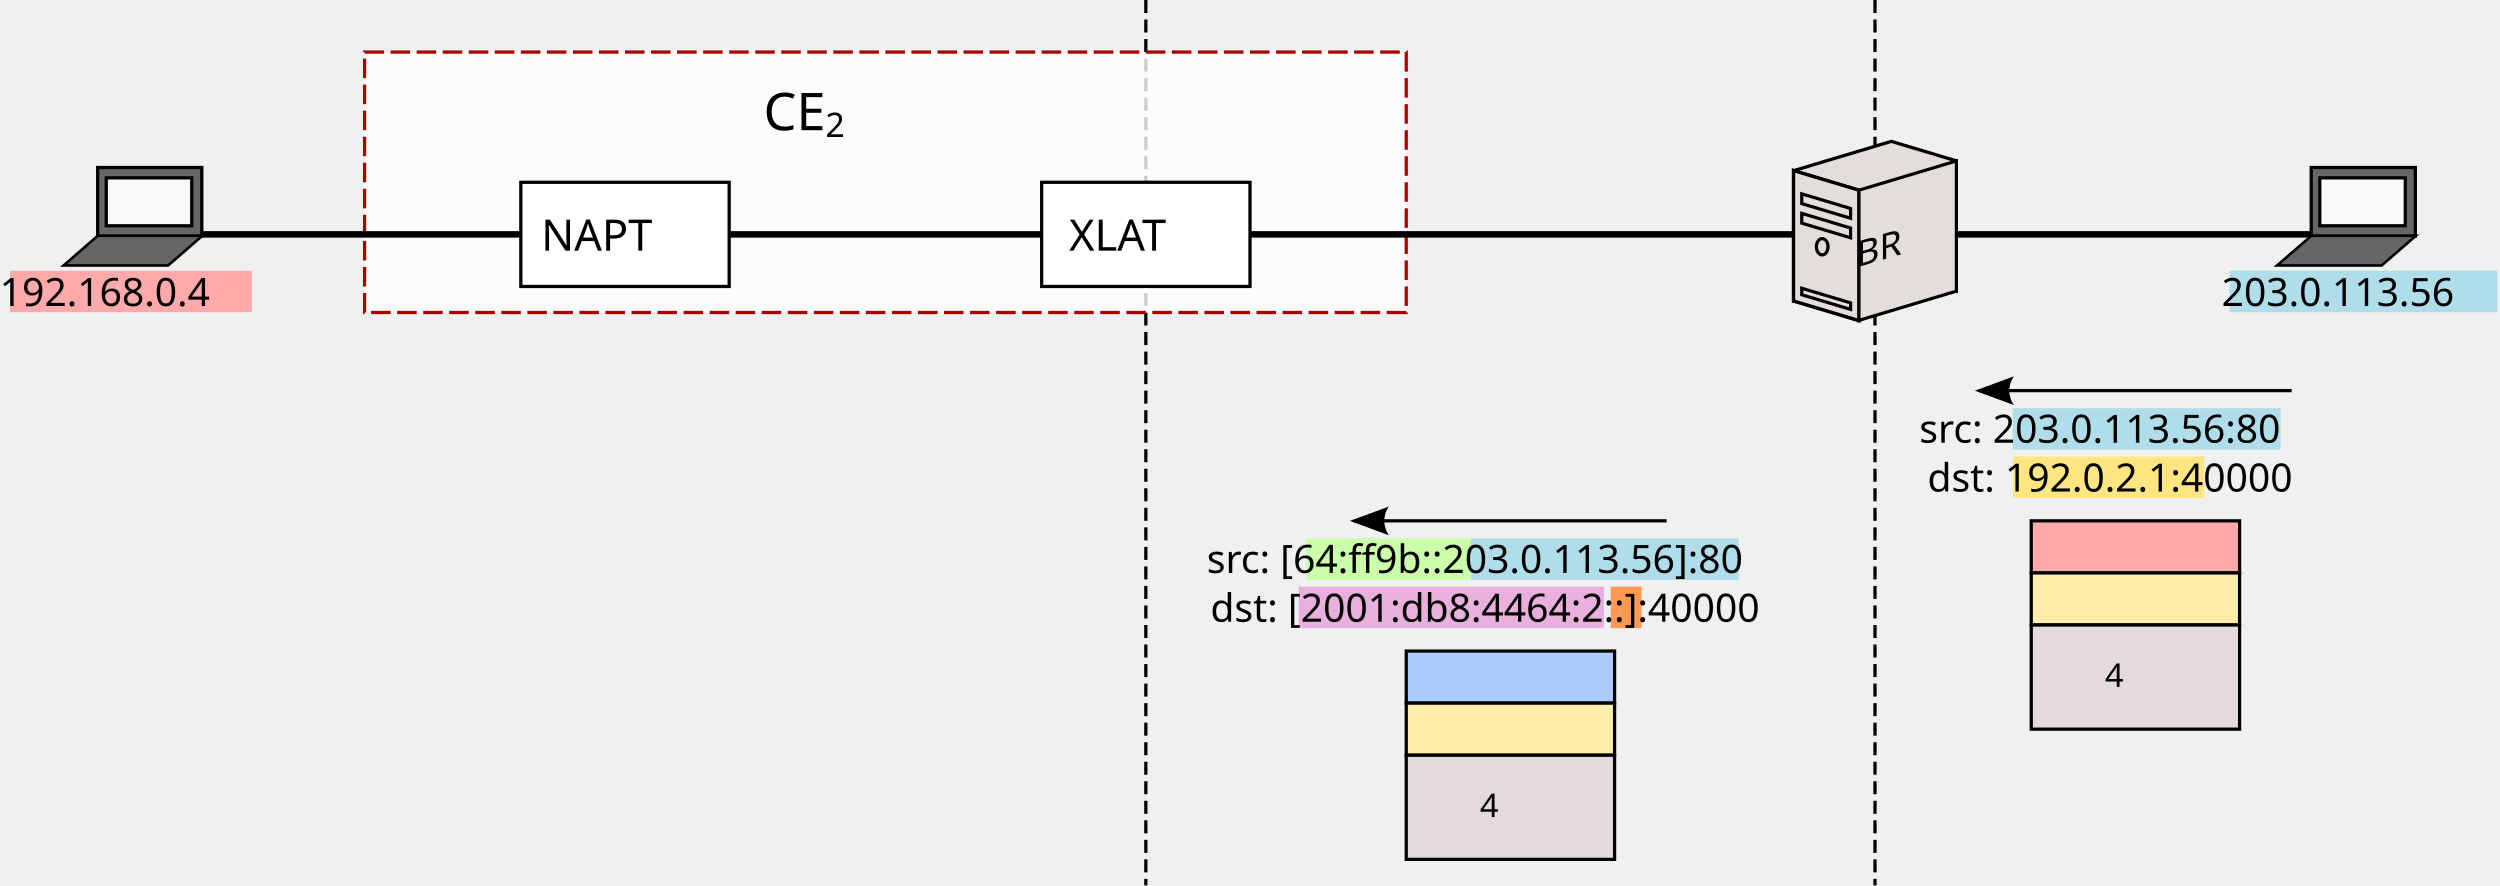
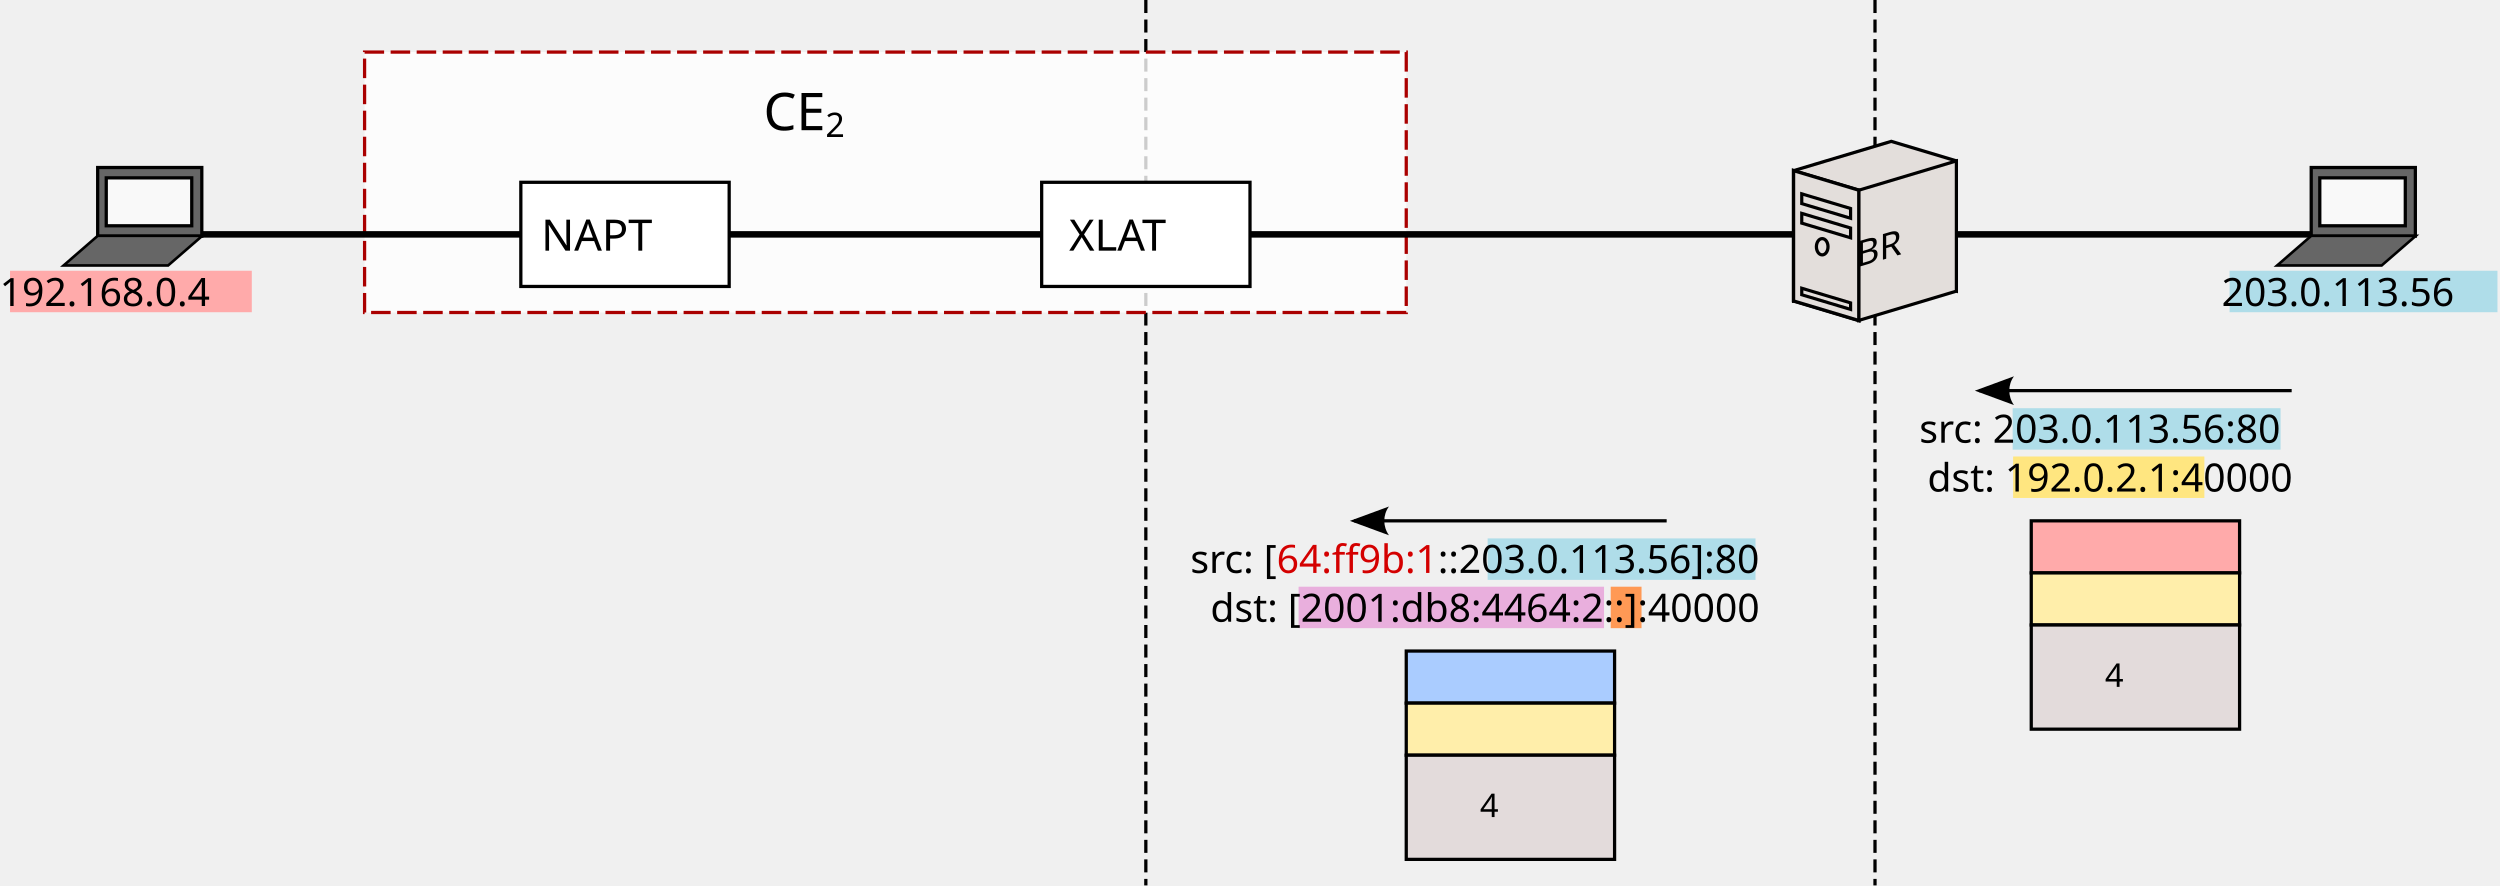
<svg xmlns="http://www.w3.org/2000/svg" xmlns:xlink="http://www.w3.org/1999/xlink" width="768" height="272" id="svg2" version="1.1">
  <defs id="defs4">
    <marker orient="auto" refY="0" refX="0" id="Arrow2Lend" style="overflow:visible">
      <path id="path4784" style="fill-rule:evenodd;stroke-width:0.625;stroke-linejoin:round" d="M 8.719,4.034 -2.207,0.016 8.719,-4.002 c -1.745,2.372 -1.735,5.617 -6e-7,8.035 z" transform="matrix(-1.1,0,0,-1.1,-1.1,0)" />
    </marker>
  </defs>
  <g id="layer1" transform="translate(0,-860.3622)" style="display:inline">
    <rect style="display:inline;fill:#ffaaaa;stroke:none;stroke-dasharray:4, 2" id="rect905" width="74.271" height="12.738" x="3.08" y="943.534" />
    <rect style="display:inline;fill:#afdde9;stroke:none;stroke-dasharray:4, 2" id="rect1010" width="82.298" height="12.738" x="684.923" y="943.534" />
    <path style="fill:none;stroke:#000000;stroke-width:1;stroke-linecap:butt;stroke-linejoin:miter;stroke-miterlimit:4;stroke-dasharray:4, 2;stroke-dashoffset:0;stroke-opacity:1" d="M 576,860.362 V 1132.362" id="path1014" />
    <path style="fill:none;stroke:#000000;stroke-width:1;stroke-linecap:butt;stroke-linejoin:miter;stroke-miterlimit:4;stroke-dasharray:4, 2;stroke-dashoffset:0;stroke-opacity:1" d="M 352,860.362 V 1132.362" id="path3076" />
    <rect style="fill:#ffffff;fill-opacity:0.8;stroke:#aa0000;stroke-width:1;stroke-miterlimit:4;stroke-dasharray:6, 2;stroke-dashoffset:0" id="rect1047" width="320" height="80" x="112" y="876.362" />
    <path style="fill:none;stroke:#000000;stroke-width:2;stroke-linecap:butt;stroke-linejoin:miter;stroke-miterlimit:4;stroke-dasharray:none;stroke-opacity:1" d="M 48,932.362 H 720" id="path3823" />
    <g id="g3141" style="display:inline" transform="matrix(0.7270794,0,0,0.7270794,10.00957,120.8574)">
      <rect style="fill:#666666;stroke:#000000;stroke-width:1.375;stroke-miterlimit:4;stroke-dasharray:none" id="rect3143" width="44" height="29" x="27.5" y="163.5" transform="translate(0,924.3622)" />
      <rect style="fill:#666666;stroke:#000000;stroke-width:1.699;stroke-miterlimit:4;stroke-dasharray:none" id="rect3145" width="44.176" height="19.089" x="1313.716" y="1703.361" transform="matrix(1,0,-0.7551013,0.6556081,0,0)" />
      <rect transform="translate(0,924.3622)" style="fill:#f9f9f9;stroke:#000000;stroke-width:1.375;stroke-miterlimit:4;stroke-dasharray:none" id="rect3147" width="36.125" height="20.25" x="31.125" y="167.875" />
    </g>
    <use x="0" y="0" xlink:href="#g3141" id="use3051" transform="translate(680)" width="512" height="256" />
    <flowRoot xml:space="preserve" id="flowRoot3068" style="font-style:normal;font-weight:normal;line-height:0.01%;font-family:sans-serif;letter-spacing:0px;word-spacing:0px;fill:#000000;fill-opacity:1;stroke:none" transform="translate(0,796.3622)">
      <flowRegion id="flowRegion3070" style="font-family:sans-serif">
        <rect id="rect3072" width="198.741" height="116.942" x="13.33" y="-59.077" />
      </flowRegion>
      <flowPara id="flowPara3074" style="font-size:12px;line-height:1.25;font-family:sans-serif"> </flowPara>
    </flowRoot>
    <g id="g942" transform="translate(246.4277,-14.98989)">
      <path style="display:inline;fill:#e3dedb;stroke:#000000;stroke-width:1;stroke-miterlimit:4;stroke-dasharray:none;stroke-dashoffset:0;stroke-opacity:1" d="m 334.572,918.777 -30,9 v 40 l 30,-9 20,6 v -40 z" id="path3046" />
      <rect style="display:inline;fill:#ffe680;stroke:#000000;stroke-width:1.17;stroke-miterlimit:4;stroke-dasharray:none;stroke-dashoffset:0;stroke-opacity:1" id="rect3048" width="20.881" height="40" x="317.983" y="836.418" transform="matrix(0.9578263,0.2873479,0,1,0,0)" />
      <rect transform="matrix(0.9578263,-0.2873479,0,1,0,0)" y="1031.162" x="338.863" height="40" width="31.321" id="rect3050" style="display:inline;fill:#e3dedb;stroke:#000000;stroke-width:1.022;stroke-miterlimit:4;stroke-dasharray:none;stroke-dashoffset:0;stroke-opacity:1" />
      <rect transform="matrix(0.9578263,0.2873479,0,1,0,0)" y="836.418" x="317.983" height="40" width="20.881" id="rect3052" style="display:inline;fill:#e3dedb;stroke:#000000;stroke-width:1.022;stroke-miterlimit:4;stroke-dasharray:none;stroke-dashoffset:0;stroke-opacity:1" />
      <rect style="display:inline;fill:none;stroke:#000000;stroke-width:1.022;stroke-miterlimit:4;stroke-dasharray:none;stroke-dashoffset:0;stroke-opacity:1" id="rect3054" width="15.66" height="3" x="320.593" y="842.78" transform="matrix(0.9578263,0.2873479,0,1,0,0)" />
      <rect transform="matrix(0.9578263,0.2873479,0,1,0,0)" y="848.78" x="320.593" height="3" width="15.66" id="rect3056" style="display:inline;fill:none;stroke:#000000;stroke-width:1.022;stroke-miterlimit:4;stroke-dasharray:none;stroke-dashoffset:0;stroke-opacity:1" />
      <rect style="display:inline;fill:none;stroke:#000000;stroke-width:1.022;stroke-miterlimit:4;stroke-dasharray:none;stroke-dashoffset:0;stroke-opacity:1" id="rect3058" width="15.66" height="2" x="320.593" y="871.78" transform="matrix(0.9578263,0.2873479,0,1,0,0)" />
      <ellipse style="fill:none;stroke:#000000;stroke-width:1;stroke-miterlimit:4;stroke-dasharray:none;stroke-dashoffset:0;stroke-opacity:1" id="path3060" cx="313.355" cy="951.152" rx="1.783" ry="2.5" />
    </g>
    <text id="text3039-9" y="1111.224" x="585.024" style="font-style:normal;font-weight:normal;line-height:0%;font-family:sans-serif;text-align:center;letter-spacing:0px;word-spacing:0px;text-anchor:middle;display:inline;fill:#000000;fill-opacity:1;stroke:none" xml:space="preserve" transform="skewY(-16.47662)">
      <tspan y="1111.224" x="585.024" id="tspan3041-0" style="font-size:11px;line-height:1.25;font-family:sans-serif;text-align:center;text-anchor:middle">BR</tspan>
    </text>
    <rect style="fill:#ffffff;fill-opacity:1;stroke:#000000;stroke-width:1;stroke-miterlimit:4;stroke-dasharray:none" id="rect983" width="64" height="32" x="160" y="916.362" />
    <text xml:space="preserve" style="font-size:13.333px;line-height:1.25;font-family:sans-serif;text-align:center;text-anchor:middle" x="192" y="937.362" id="text991">
      <tspan id="tspan989" x="192" y="937.362">NAPT</tspan>
    </text>
    <rect style="fill:#ffffff;fill-opacity:1;stroke:#000000;stroke-width:1;stroke-miterlimit:4;stroke-dasharray:none" id="rect993" width="64" height="32" x="320" y="916.362" />
    <text xml:space="preserve" style="font-size:13.333px;line-height:1.25;font-family:sans-serif;text-align:center;text-anchor:middle" x="352" y="937.362" id="text997">
      <tspan id="tspan995" x="352" y="937.362">XLAT</tspan>
    </text>
    <text xml:space="preserve" style="font-size:16px;line-height:1.25;font-family:sans-serif;text-align:center;text-anchor:middle" x="272" y="900.362" id="text1051">
      <tspan id="tspan1049" x="272" y="900.362">CE<tspan style="font-size:65%;baseline-shift:sub" id="tspan888">2</tspan>
      </tspan>
    </text>
    <text xml:space="preserve" style="font-style:normal;font-weight:normal;line-height:0%;font-family:sans-serif;text-align:center;letter-spacing:0px;word-spacing:0px;text-anchor:middle;display:inline;fill:#000000;fill-opacity:1;stroke:none" x="40" y="954.362" id="text4233-3">
      <tspan x="40" y="954.362" id="tspan3075-7" style="font-size:12px;line-height:1.25;font-family:sans-serif">192.168.0.4</tspan>
    </text>
    <text xml:space="preserve" style="font-style:normal;font-weight:normal;line-height:0%;font-family:sans-serif;text-align:center;letter-spacing:0px;word-spacing:0px;text-anchor:middle;display:inline;fill:#000000;fill-opacity:1;stroke:none" x="726" y="954.362" id="text4233-3-5">
      <tspan x="726" y="954.362" id="tspan3075-7-3" style="font-size:12px;line-height:1.25;font-family:sans-serif">203.0.113.56</tspan>
    </text>
  </g>
  <g id="g1028" style="display:inline">
    <use x="0" y="0" xlink:href="#rect1010" id="use1828" transform="translate(-66.6334,-818.1354)" width="100%" height="100%" style="display:inline" />
    <rect style="display:inline;fill:#ffe680;stroke:none;stroke-dasharray:4, 2" id="use1830" width="58.756" height="12.738" x="618.429" y="140.238" />
    <path style="display:inline;fill:none;stroke:#000000;stroke-width:1;stroke-linecap:butt;stroke-linejoin:miter;stroke-miterlimit:4;stroke-dasharray:none;stroke-opacity:1;marker-end:url(#Arrow2Lend)" d="M 704,120 H 608" id="use957" />
    <text xml:space="preserve" style="font-style:normal;font-weight:normal;line-height:0%;font-family:sans-serif;text-align:center;letter-spacing:0px;word-spacing:0px;text-anchor:middle;display:inline;fill:#000000;fill-opacity:1;stroke:none" x="656" y="136" id="text1836">
      <tspan x="656" y="136" id="tspan1832" style="font-size:12px;line-height:1.25;font-family:sans-serif">src: 203.0.113.56:80</tspan>
      <tspan x="656" y="151" id="tspan1834" style="font-size:12px;line-height:1.25;font-family:sans-serif">dst: 192.0.2.1:40000</tspan>
    </text>
    <g id="use1271" transform="translate(452,-620.3622)" style="display:inline">
      <rect style="fill:#ffaaaa;fill-opacity:1;stroke:#000000;stroke-width:1;stroke-linecap:square;stroke-miterlimit:4;stroke-dasharray:none" id="rect3943" width="64" height="16" x="172" y="780.362" />
      <rect style="fill:#ffeeaa;fill-opacity:1;stroke:#000000;stroke-width:1;stroke-linecap:square;stroke-miterlimit:4;stroke-dasharray:none" id="rect3945" width="64" height="16" x="172" y="796.362" />
      <rect style="fill:#e3dbdb;fill-opacity:1;stroke:#000000;stroke-width:1;stroke-linecap:square;stroke-miterlimit:4;stroke-dasharray:none" id="rect3947" width="64" height="32" x="172" y="812.362" />
    </g>
    <text xml:space="preserve" style="font-size:10px;line-height:1.25;font-family:sans-serif;text-align:center;letter-spacing:0px;text-anchor:middle" x="656" y="211" id="text904">
      <tspan id="tspan902" x="656" y="211">4</tspan>
    </text>
  </g>
  <g id="layer6" style="display:inline">
-     <rect style="display:inline;fill:#ccffaa;stroke:none;stroke-dasharray:4, 2" id="rect1810" width="51.865" height="12.738" x="401.199" y="165.399" />
-     <use x="0" y="0" xlink:href="#rect1010" id="use1812" transform="translate(-233.0978,-778.1354)" width="100%" height="100%" style="display:inline" />
+     <use x="0" y="0" xlink:href="#rect1010" id="use1812" transform="translate(-227.9233,-778.1354)" width="100%" height="100%" style="display:inline" />
    <rect style="display:inline;fill:#e9afdd;stroke:none;stroke-dasharray:4, 2" id="rect1814" width="93.838" height="12.738" x="398.927" y="180.238" />
    <rect style="display:inline;fill:#ff9955;stroke:none;stroke-dasharray:4, 2" id="rect1816" width="9.468" height="12.738" x="494.81" y="180.238" />
    <path style="display:inline;fill:none;stroke:#000000;stroke-width:1;stroke-linecap:butt;stroke-linejoin:miter;stroke-miterlimit:4;stroke-dasharray:none;stroke-opacity:1;marker-end:url(#Arrow2Lend)" d="M 512,160 H 416" id="use955" />
    <text xml:space="preserve" style="font-style:normal;font-weight:normal;line-height:0%;font-family:sans-serif;text-align:center;letter-spacing:0px;word-spacing:0px;text-anchor:middle;display:inline;fill:#000000;fill-opacity:1;stroke:none" x="464" y="176" id="text1824">
-       <tspan x="464" y="176" id="tspan1820" style="font-size:12px;line-height:1.25;font-family:sans-serif">src: [64:ff9b::203.0.113.56]:80</tspan>
+       <tspan x="464" y="176" id="tspan1820" style="font-size:12px;line-height:1.25;font-family:sans-serif">src: [<tspan style="fill:#d40000;fill-opacity:1" id="tspan907">64:ff9b:1</tspan>::203.0.113.56]:80</tspan>
      <tspan x="464" y="191" id="tspan1822" style="font-size:12px;line-height:1.25;font-family:sans-serif">dst: [2001:db8:4464:2::]:40000</tspan>
    </text>
    <g id="use1274" transform="translate(32,-628.3622)" style="display:inline">
      <rect style="fill:#aaccff;fill-opacity:1;stroke:#000000;stroke-width:1;stroke-linecap:square;stroke-miterlimit:4;stroke-dasharray:none" id="rect3933" width="64" height="16" x="400" y="828.362" />
      <rect style="fill:#ffeeaa;fill-opacity:1;stroke:#000000;stroke-width:1;stroke-linecap:square;stroke-miterlimit:4;stroke-dasharray:none" id="rect3935" width="64" height="16" x="400" y="844.362" />
      <rect style="fill:#e3dbdb;fill-opacity:1;stroke:#000000;stroke-width:1;stroke-linecap:square;stroke-miterlimit:4;stroke-dasharray:none" id="rect3937" width="64" height="32" x="400" y="860.362" />
    </g>
    <text xml:space="preserve" style="font-size:10px;line-height:1.25;font-family:sans-serif;text-align:center;letter-spacing:0px;text-anchor:middle;display:inline" x="464" y="251" id="text908">
      <tspan id="tspan906" x="464" y="251">4</tspan>
    </text>
  </g>
</svg>
